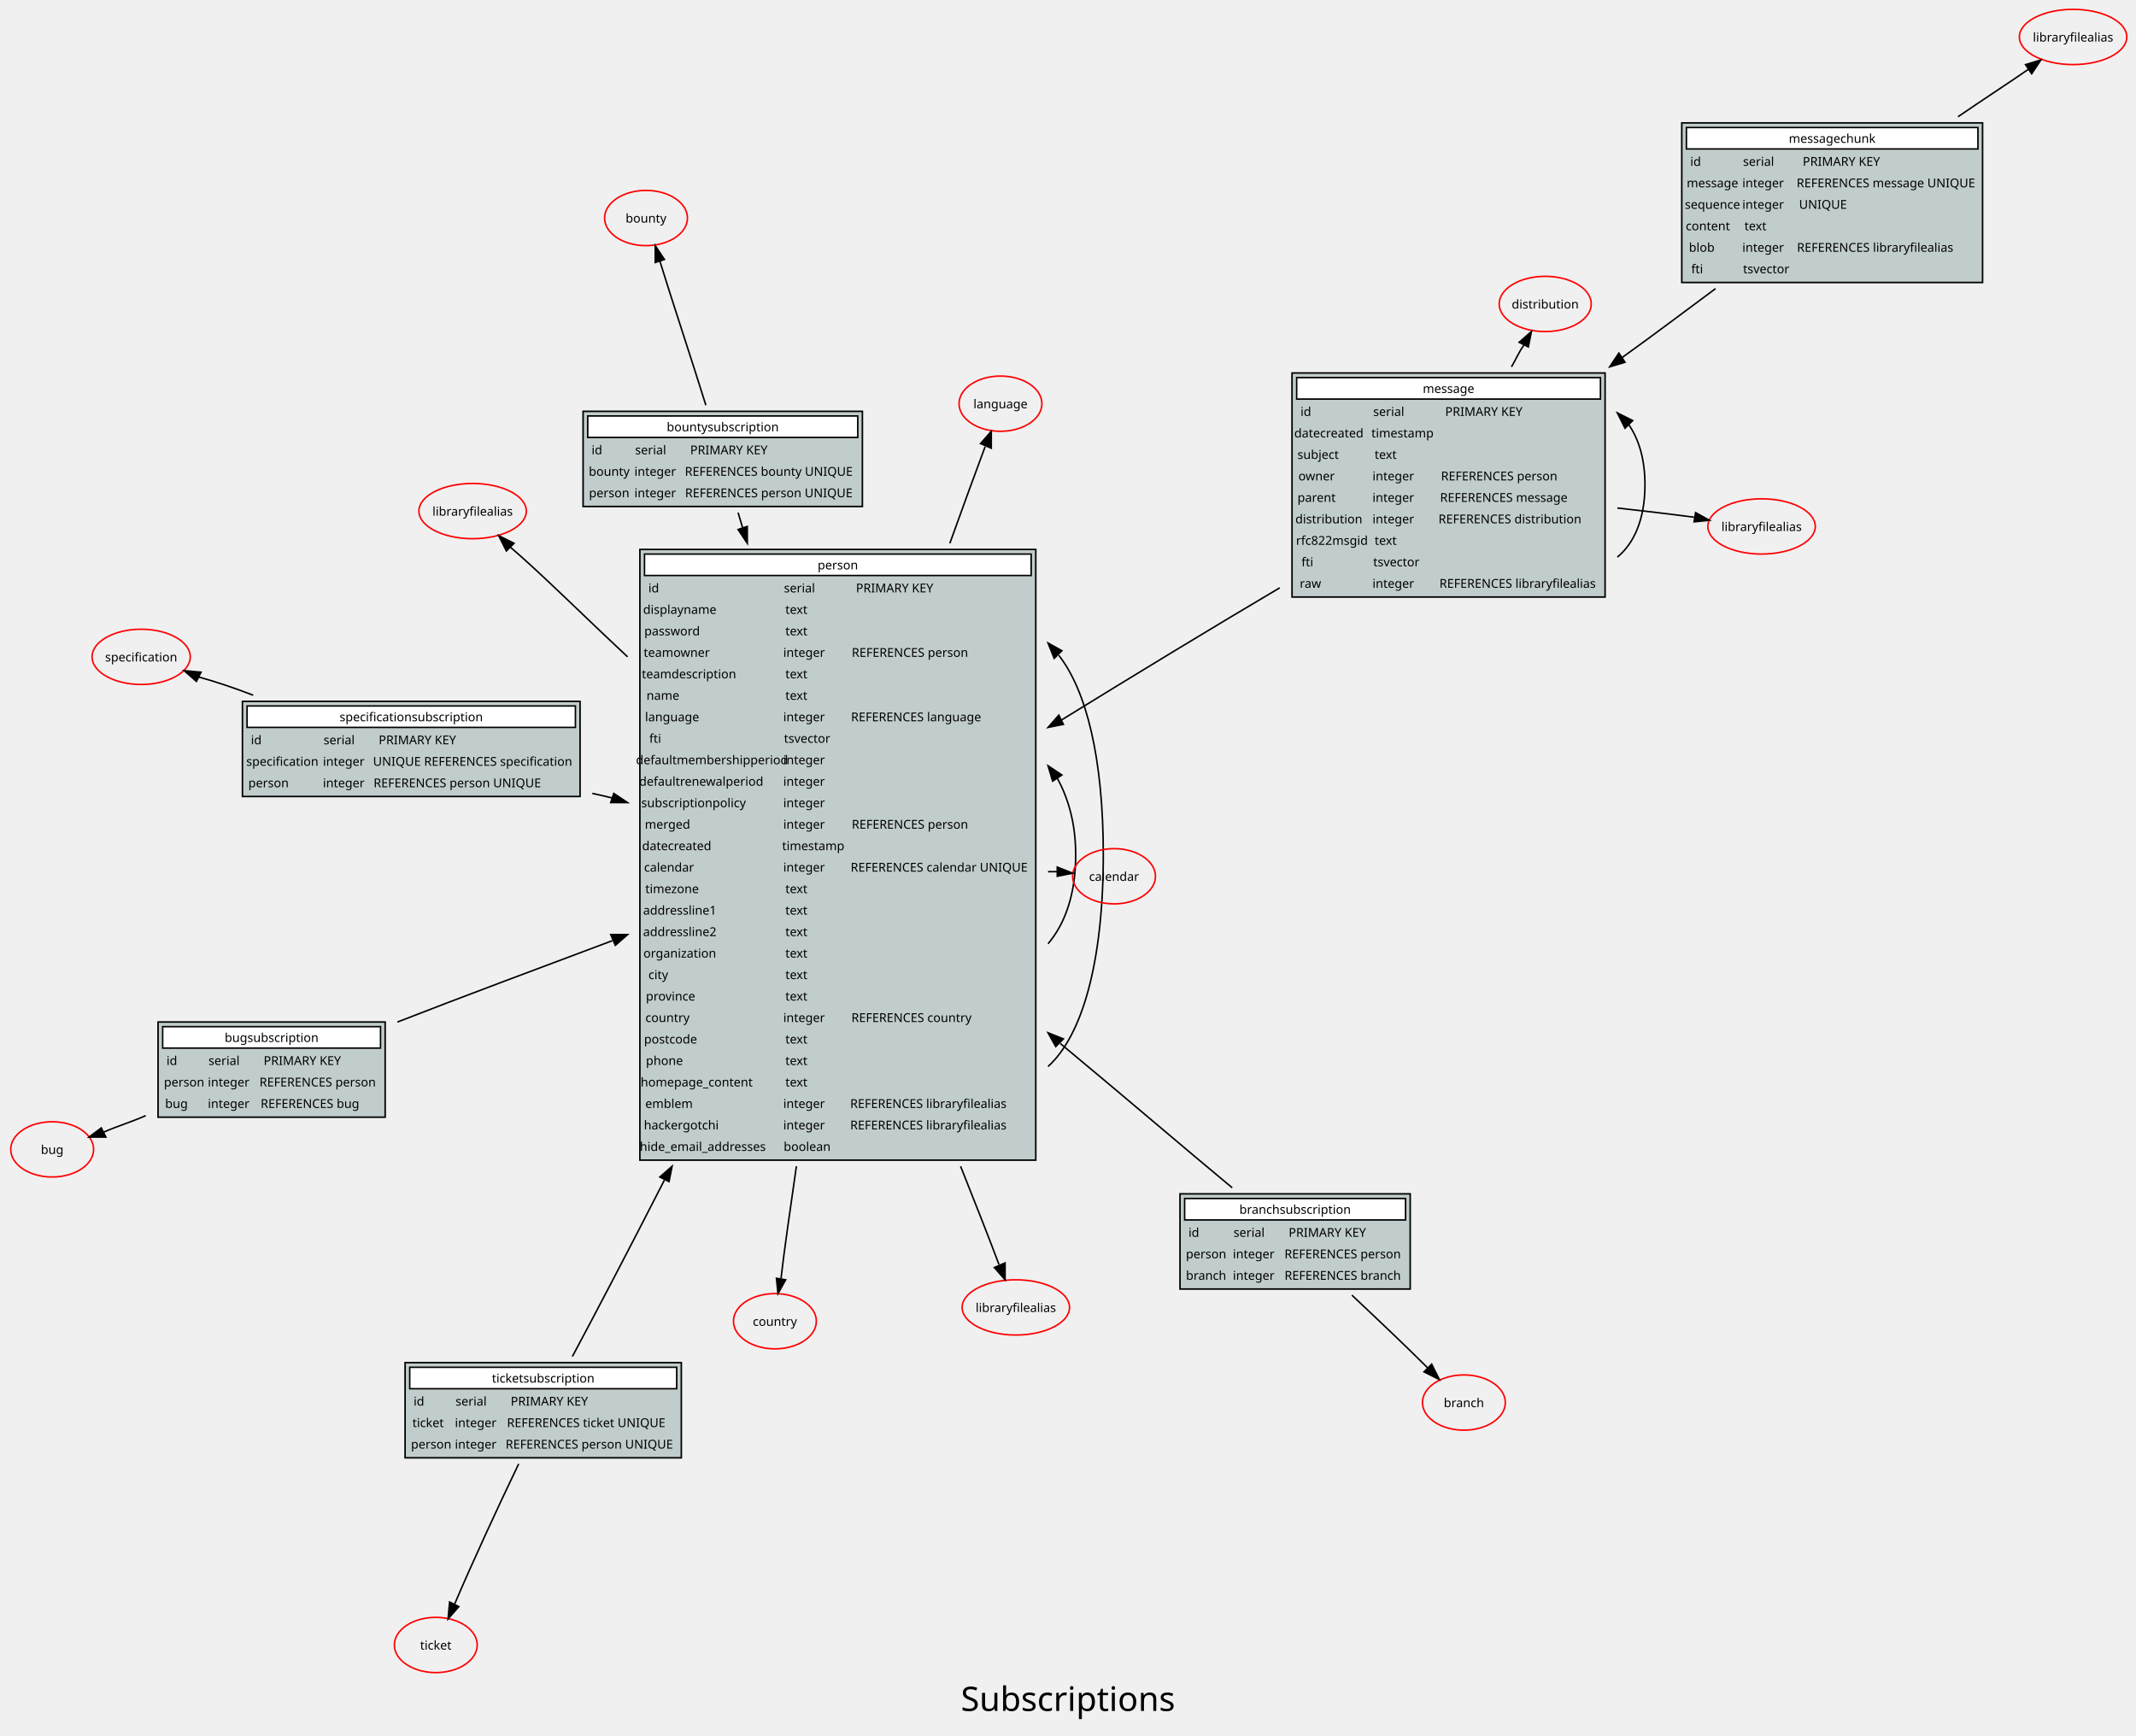
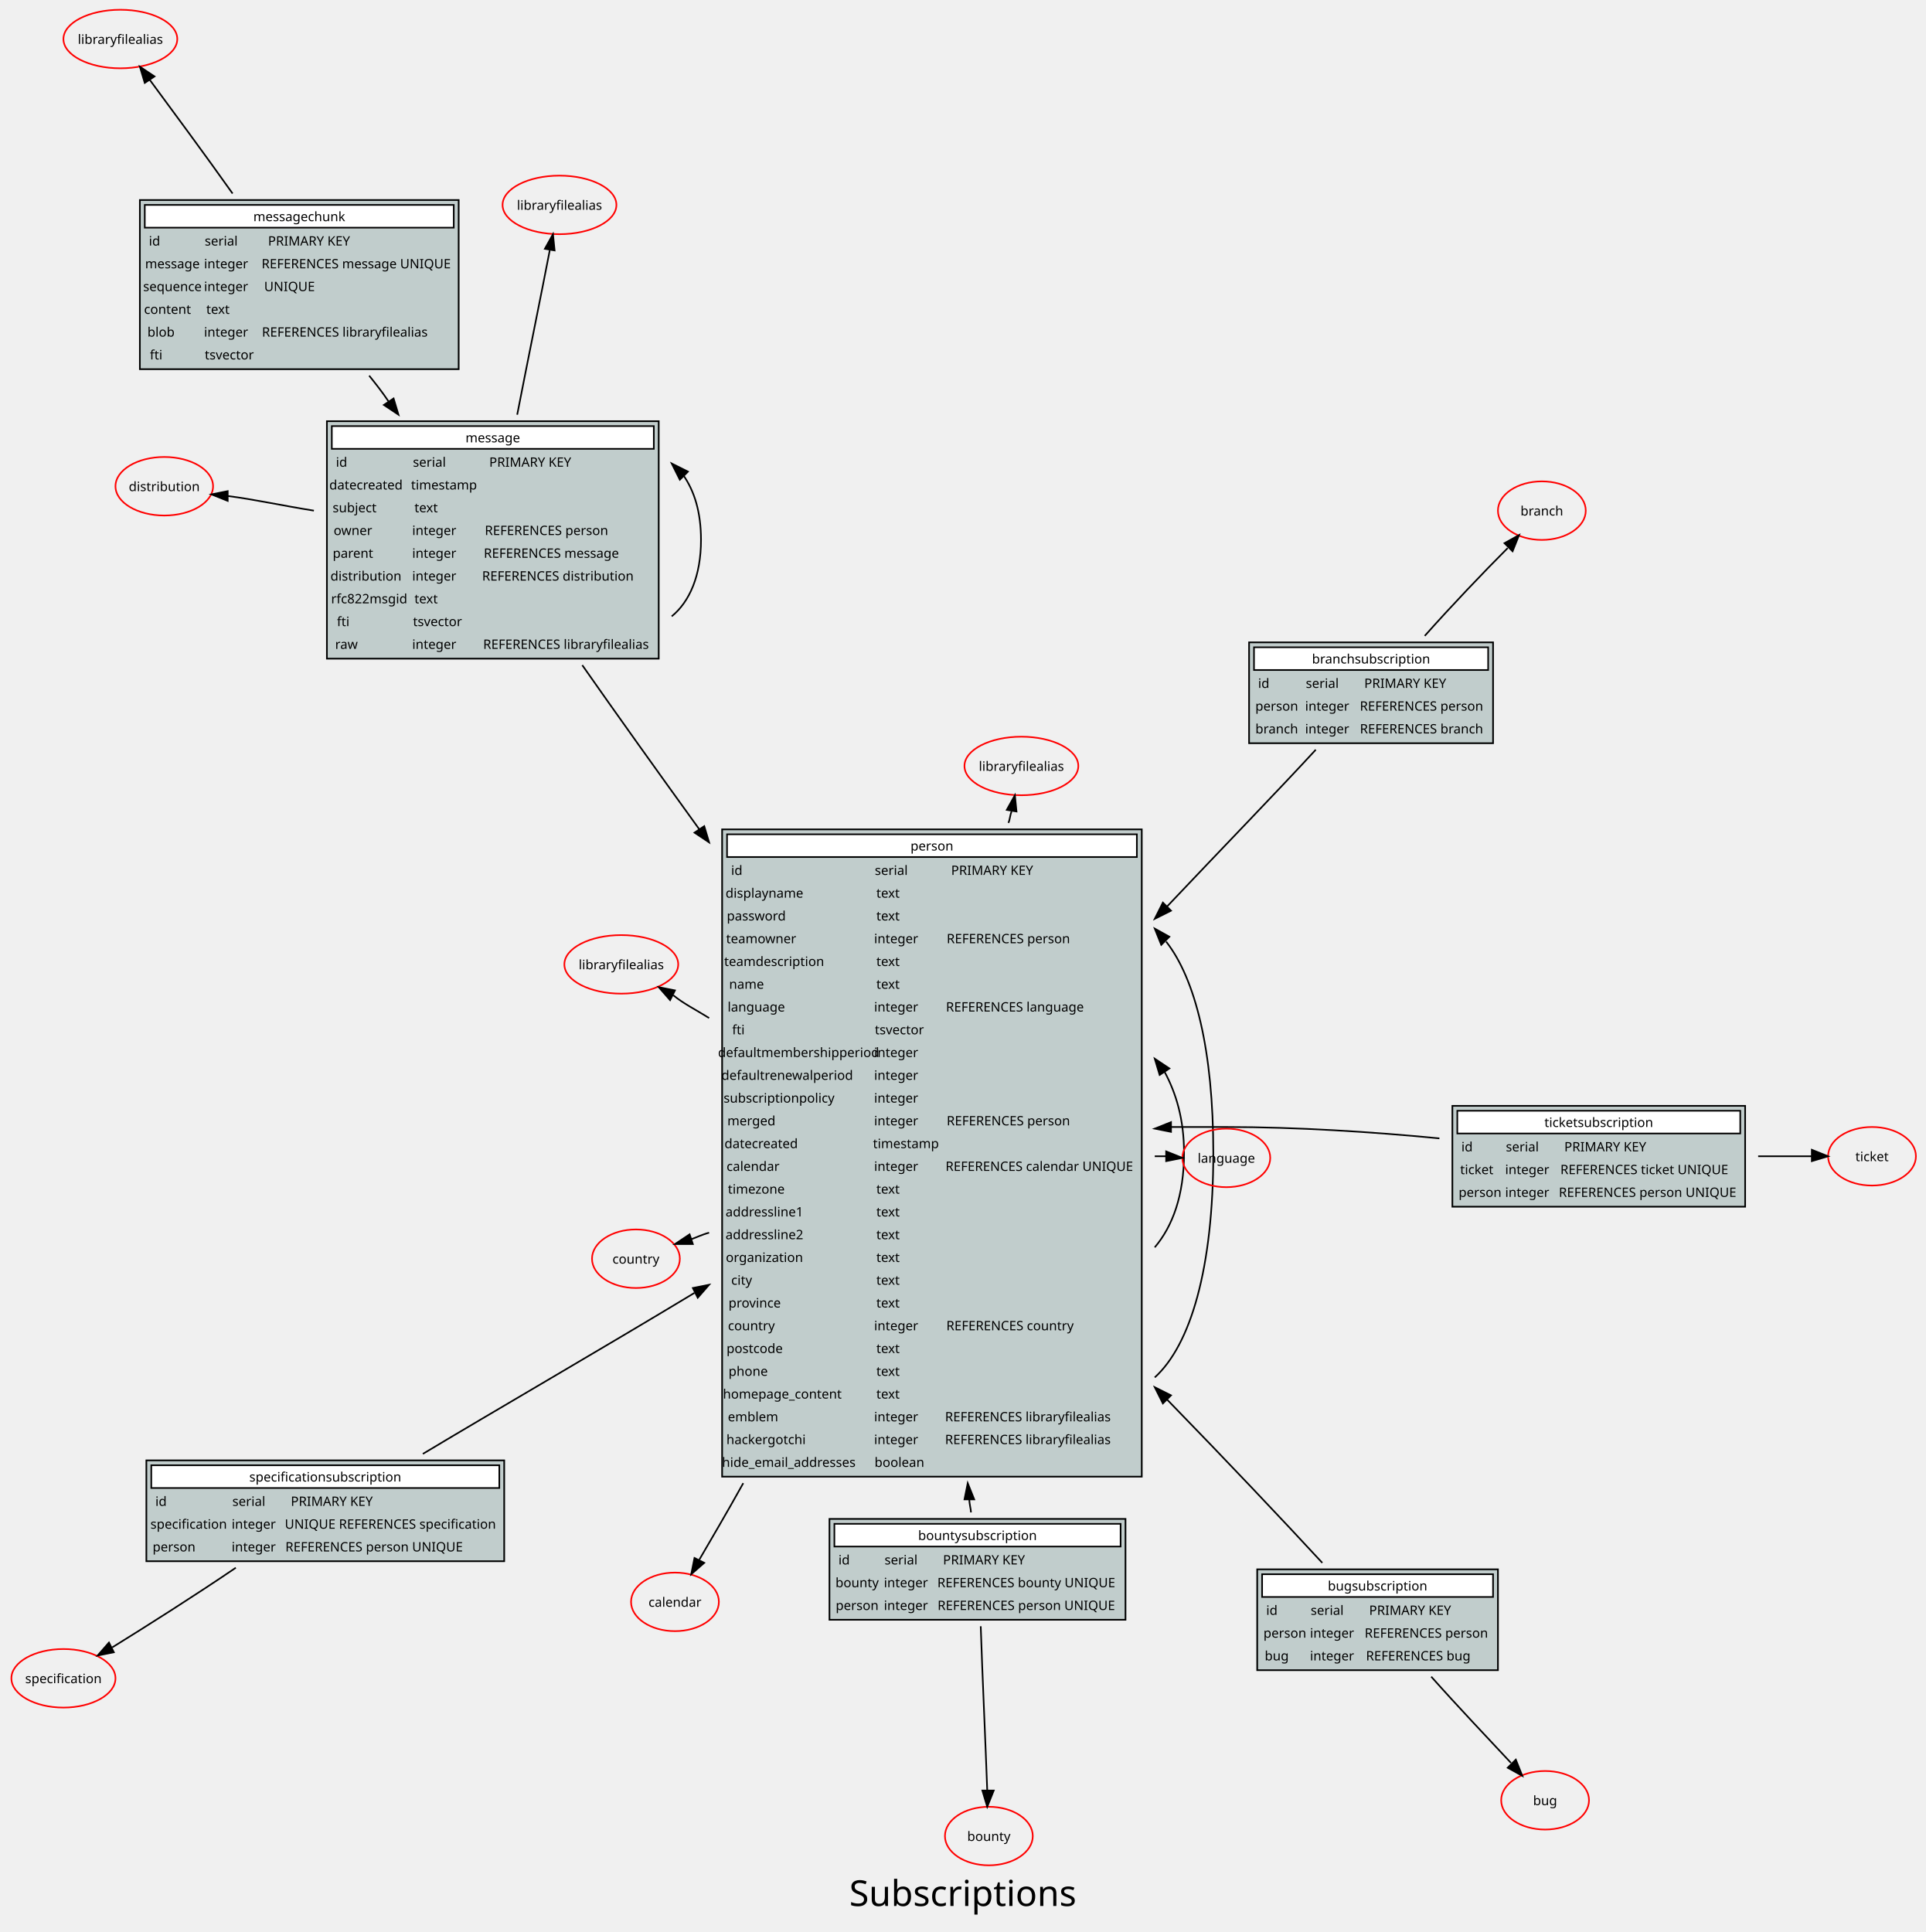
- <svg xmlns="http://www.w3.org/2000/svg" width="1393px" height="1132px" viewBox="-1 -1 1392 1131">
+ <svg xmlns="http://www.w3.org/2000/svg" width="1185px" height="1189px" viewBox="-1 -1 1184 1188">
  <g id="graph0" class="graph" style="font-family:Times-Roman;font-size:14.00;">
-     <text text-anchor="middle" style="font-size:22.00;" x="695" y="1114">Subscriptions</text>
+     <text text-anchor="middle" style="font-size:22.00;" x="591" y="1171">Subscriptions</text>
    <g id="node1" class="node">
-       <polygon style="fill:#c1cdcc;stroke:#c1cdcc;" points="379,329 379,267 561,267 561,329 379,329" />
-       <polygon style="fill:white;stroke:white;" points="382,284 382,270 558,270 558,284 382,284" />
-       <text text-anchor="middle" style="font-size:8.00;" x="470" y="280">bountysubscription</text>
-       <polygon style="fill:none;stroke:black;" points="382,284 382,270 558,270 558,284 382,284" />
-       <text text-anchor="middle" style="font-size:8.00;" x="388" y="295">id</text>
-       <text text-anchor="middle" style="font-size:8.00;" x="423" y="295">serial</text>
-       <text text-anchor="middle" style="font-size:8.00;" x="474" y="295"> PRIMARY KEY </text>
-       <text text-anchor="middle" style="font-size:8.00;" x="396" y="309">bounty</text>
-       <text text-anchor="middle" style="font-size:8.00;" x="426" y="309">integer</text>
-       <text text-anchor="middle" style="font-size:8.00;" x="500" y="309"> REFERENCES bounty UNIQUE </text>
-       <text text-anchor="middle" style="font-size:8.00;" x="396" y="323">person</text>
-       <text text-anchor="middle" style="font-size:8.00;" x="426" y="323">integer</text>
-       <text text-anchor="middle" style="font-size:8.00;" x="500" y="323"> REFERENCES person UNIQUE </text>
-       <polygon style="fill:none;stroke:black;" points="379,329 379,267 561,267 561,329 379,329" />
+       <polygon style="fill:#c1cdcc;stroke:#c1cdcc;" points="509,995 509,933 691,933 691,995 509,995" />
+       <polygon style="fill:white;stroke:white;" points="512,950 512,936 688,936 688,950 512,950" />
+       <text text-anchor="middle" style="font-size:8.00;" x="600" y="946">bountysubscription</text>
+       <polygon style="fill:none;stroke:black;" points="512,950 512,936 688,936 688,950 512,950" />
+       <text text-anchor="middle" style="font-size:8.00;" x="518" y="961">id</text>
+       <text text-anchor="middle" style="font-size:8.00;" x="553" y="961">serial</text>
+       <text text-anchor="middle" style="font-size:8.00;" x="604" y="961"> PRIMARY KEY </text>
+       <text text-anchor="middle" style="font-size:8.00;" x="526" y="975">bounty</text>
+       <text text-anchor="middle" style="font-size:8.00;" x="556" y="975">integer</text>
+       <text text-anchor="middle" style="font-size:8.00;" x="630" y="975"> REFERENCES bounty UNIQUE </text>
+       <text text-anchor="middle" style="font-size:8.00;" x="526" y="989">person</text>
+       <text text-anchor="middle" style="font-size:8.00;" x="556" y="989">integer</text>
+       <text text-anchor="middle" style="font-size:8.00;" x="630" y="989"> REFERENCES person UNIQUE </text>
+       <polygon style="fill:none;stroke:black;" points="509,995 509,933 691,933 691,995 509,995" />
    </g>
    <g id="node6" class="node">
-       <polygon style="fill:#c1cdcc;stroke:#c1cdcc;" points="416,755 416,357 674,357 674,755 416,755" />
-       <polygon style="fill:white;stroke:white;" points="419,374 419,360 671,360 671,374 419,374" />
-       <text text-anchor="middle" style="font-size:8.00;" x="545" y="370">person</text>
-       <polygon style="fill:none;stroke:black;" points="419,374 419,360 671,360 671,374 419,374" />
-       <text text-anchor="middle" style="font-size:8.00;" x="425" y="385">id</text>
-       <text text-anchor="middle" style="font-size:8.00;" x="520" y="385">serial</text>
-       <text text-anchor="middle" style="font-size:8.00;" x="582" y="385"> PRIMARY KEY </text>
-       <text text-anchor="middle" style="font-size:8.00;" x="442" y="399">displayname</text>
-       <text text-anchor="middle" style="font-size:8.00;" x="518" y="399">text</text>
-       <text text-anchor="middle" style="font-size:8.00;" x="437" y="413">password</text>
-       <text text-anchor="middle" style="font-size:8.00;" x="518" y="413">text</text>
-       <text text-anchor="middle" style="font-size:8.00;" x="440" y="427">teamowner</text>
-       <text text-anchor="middle" style="font-size:8.00;" x="523" y="427">integer</text>
-       <text text-anchor="middle" style="font-size:8.00;" x="592" y="427"> REFERENCES person </text>
-       <text text-anchor="middle" style="font-size:8.00;" x="448" y="441">teamdescription</text>
-       <text text-anchor="middle" style="font-size:8.00;" x="518" y="441">text</text>
-       <text text-anchor="middle" style="font-size:8.00;" x="431" y="455">name</text>
-       <text text-anchor="middle" style="font-size:8.00;" x="518" y="455">text</text>
-       <text text-anchor="middle" style="font-size:8.00;" x="437" y="469">language</text>
-       <text text-anchor="middle" style="font-size:8.00;" x="523" y="469">integer</text>
-       <text text-anchor="middle" style="font-size:8.00;" x="596" y="469"> REFERENCES language </text>
-       <text text-anchor="middle" style="font-size:8.00;" x="426" y="483">fti</text>
-       <text text-anchor="middle" style="font-size:8.00;" x="525" y="483">tsvector</text>
-       <text text-anchor="middle" style="font-size:8.00;" x="463" y="497">defaultmembershipperiod</text>
-       <text text-anchor="middle" style="font-size:8.00;" x="523" y="497">integer</text>
-       <text text-anchor="middle" style="font-size:8.00;" x="456" y="511">defaultrenewalperiod</text>
-       <text text-anchor="middle" style="font-size:8.00;" x="523" y="511">integer</text>
-       <text text-anchor="middle" style="font-size:8.00;" x="451" y="525">subscriptionpolicy</text>
-       <text text-anchor="middle" style="font-size:8.00;" x="523" y="525">integer</text>
-       <text text-anchor="middle" style="font-size:8.00;" x="434" y="539">merged</text>
-       <text text-anchor="middle" style="font-size:8.00;" x="523" y="539">integer</text>
-       <text text-anchor="middle" style="font-size:8.00;" x="592" y="539"> REFERENCES person </text>
-       <text text-anchor="middle" style="font-size:8.00;" x="440" y="553">datecreated</text>
-       <text text-anchor="middle" style="font-size:8.00;" x="529" y="553">timestamp</text>
-       <text text-anchor="middle" style="font-size:8.00;" x="435" y="567">calendar</text>
-       <text text-anchor="middle" style="font-size:8.00;" x="523" y="567">integer</text>
-       <text text-anchor="middle" style="font-size:8.00;" x="611" y="567"> REFERENCES calendar UNIQUE </text>
-       <text text-anchor="middle" style="font-size:8.00;" x="437" y="581">timezone</text>
-       <text text-anchor="middle" style="font-size:8.00;" x="518" y="581">text</text>
-       <text text-anchor="middle" style="font-size:8.00;" x="442" y="595">addressline1</text>
-       <text text-anchor="middle" style="font-size:8.00;" x="518" y="595">text</text>
-       <text text-anchor="middle" style="font-size:8.00;" x="442" y="609">addressline2</text>
-       <text text-anchor="middle" style="font-size:8.00;" x="518" y="609">text</text>
-       <text text-anchor="middle" style="font-size:8.00;" x="442" y="623">organization</text>
-       <text text-anchor="middle" style="font-size:8.00;" x="518" y="623">text</text>
-       <text text-anchor="middle" style="font-size:8.00;" x="428" y="637">city</text>
-       <text text-anchor="middle" style="font-size:8.00;" x="518" y="637">text</text>
-       <text text-anchor="middle" style="font-size:8.00;" x="436" y="651">province</text>
-       <text text-anchor="middle" style="font-size:8.00;" x="518" y="651">text</text>
-       <text text-anchor="middle" style="font-size:8.00;" x="434" y="665">country</text>
-       <text text-anchor="middle" style="font-size:8.00;" x="523" y="665">integer</text>
-       <text text-anchor="middle" style="font-size:8.00;" x="593" y="665"> REFERENCES country </text>
-       <text text-anchor="middle" style="font-size:8.00;" x="436" y="679">postcode</text>
-       <text text-anchor="middle" style="font-size:8.00;" x="518" y="679">text</text>
-       <text text-anchor="middle" style="font-size:8.00;" x="432" y="693">phone</text>
-       <text text-anchor="middle" style="font-size:8.00;" x="518" y="693">text</text>
-       <text text-anchor="middle" style="font-size:8.00;" x="453" y="707">homepage_content</text>
-       <text text-anchor="middle" style="font-size:8.00;" x="518" y="707">text</text>
-       <text text-anchor="middle" style="font-size:8.00;" x="435" y="721">emblem</text>
-       <text text-anchor="middle" style="font-size:8.00;" x="523" y="721">integer</text>
-       <text text-anchor="middle" style="font-size:8.00;" x="604" y="721"> REFERENCES libraryfilealias </text>
-       <text text-anchor="middle" style="font-size:8.00;" x="443" y="735">hackergotchi</text>
-       <text text-anchor="middle" style="font-size:8.00;" x="523" y="735">integer</text>
-       <text text-anchor="middle" style="font-size:8.00;" x="604" y="735"> REFERENCES libraryfilealias </text>
-       <text text-anchor="middle" style="font-size:8.00;" x="457" y="749">hide_email_addresses</text>
-       <text text-anchor="middle" style="font-size:8.00;" x="525" y="749">boolean</text>
-       <polygon style="fill:none;stroke:black;" points="416,755 416,357 674,357 674,755 416,755" />
+       <polygon style="fill:#c1cdcc;stroke:#c1cdcc;" points="443,907 443,509 701,509 701,907 443,907" />
+       <polygon style="fill:white;stroke:white;" points="446,526 446,512 698,512 698,526 446,526" />
+       <text text-anchor="middle" style="font-size:8.00;" x="572" y="522">person</text>
+       <polygon style="fill:none;stroke:black;" points="446,526 446,512 698,512 698,526 446,526" />
+       <text text-anchor="middle" style="font-size:8.00;" x="452" y="537">id</text>
+       <text text-anchor="middle" style="font-size:8.00;" x="547" y="537">serial</text>
+       <text text-anchor="middle" style="font-size:8.00;" x="609" y="537"> PRIMARY KEY </text>
+       <text text-anchor="middle" style="font-size:8.00;" x="469" y="551">displayname</text>
+       <text text-anchor="middle" style="font-size:8.00;" x="545" y="551">text</text>
+       <text text-anchor="middle" style="font-size:8.00;" x="464" y="565">password</text>
+       <text text-anchor="middle" style="font-size:8.00;" x="545" y="565">text</text>
+       <text text-anchor="middle" style="font-size:8.00;" x="467" y="579">teamowner</text>
+       <text text-anchor="middle" style="font-size:8.00;" x="550" y="579">integer</text>
+       <text text-anchor="middle" style="font-size:8.00;" x="619" y="579"> REFERENCES person </text>
+       <text text-anchor="middle" style="font-size:8.00;" x="475" y="593">teamdescription</text>
+       <text text-anchor="middle" style="font-size:8.00;" x="545" y="593">text</text>
+       <text text-anchor="middle" style="font-size:8.00;" x="458" y="607">name</text>
+       <text text-anchor="middle" style="font-size:8.00;" x="545" y="607">text</text>
+       <text text-anchor="middle" style="font-size:8.00;" x="464" y="621">language</text>
+       <text text-anchor="middle" style="font-size:8.00;" x="550" y="621">integer</text>
+       <text text-anchor="middle" style="font-size:8.00;" x="623" y="621"> REFERENCES language </text>
+       <text text-anchor="middle" style="font-size:8.00;" x="453" y="635">fti</text>
+       <text text-anchor="middle" style="font-size:8.00;" x="552" y="635">tsvector</text>
+       <text text-anchor="middle" style="font-size:8.00;" x="490" y="649">defaultmembershipperiod</text>
+       <text text-anchor="middle" style="font-size:8.00;" x="550" y="649">integer</text>
+       <text text-anchor="middle" style="font-size:8.00;" x="483" y="663">defaultrenewalperiod</text>
+       <text text-anchor="middle" style="font-size:8.00;" x="550" y="663">integer</text>
+       <text text-anchor="middle" style="font-size:8.00;" x="478" y="677">subscriptionpolicy</text>
+       <text text-anchor="middle" style="font-size:8.00;" x="550" y="677">integer</text>
+       <text text-anchor="middle" style="font-size:8.00;" x="461" y="691">merged</text>
+       <text text-anchor="middle" style="font-size:8.00;" x="550" y="691">integer</text>
+       <text text-anchor="middle" style="font-size:8.00;" x="619" y="691"> REFERENCES person </text>
+       <text text-anchor="middle" style="font-size:8.00;" x="467" y="705">datecreated</text>
+       <text text-anchor="middle" style="font-size:8.00;" x="556" y="705">timestamp</text>
+       <text text-anchor="middle" style="font-size:8.00;" x="462" y="719">calendar</text>
+       <text text-anchor="middle" style="font-size:8.00;" x="550" y="719">integer</text>
+       <text text-anchor="middle" style="font-size:8.00;" x="638" y="719"> REFERENCES calendar UNIQUE </text>
+       <text text-anchor="middle" style="font-size:8.00;" x="464" y="733">timezone</text>
+       <text text-anchor="middle" style="font-size:8.00;" x="545" y="733">text</text>
+       <text text-anchor="middle" style="font-size:8.00;" x="469" y="747">addressline1</text>
+       <text text-anchor="middle" style="font-size:8.00;" x="545" y="747">text</text>
+       <text text-anchor="middle" style="font-size:8.00;" x="469" y="761">addressline2</text>
+       <text text-anchor="middle" style="font-size:8.00;" x="545" y="761">text</text>
+       <text text-anchor="middle" style="font-size:8.00;" x="469" y="775">organization</text>
+       <text text-anchor="middle" style="font-size:8.00;" x="545" y="775">text</text>
+       <text text-anchor="middle" style="font-size:8.00;" x="455" y="789">city</text>
+       <text text-anchor="middle" style="font-size:8.00;" x="545" y="789">text</text>
+       <text text-anchor="middle" style="font-size:8.00;" x="463" y="803">province</text>
+       <text text-anchor="middle" style="font-size:8.00;" x="545" y="803">text</text>
+       <text text-anchor="middle" style="font-size:8.00;" x="461" y="817">country</text>
+       <text text-anchor="middle" style="font-size:8.00;" x="550" y="817">integer</text>
+       <text text-anchor="middle" style="font-size:8.00;" x="620" y="817"> REFERENCES country </text>
+       <text text-anchor="middle" style="font-size:8.00;" x="463" y="831">postcode</text>
+       <text text-anchor="middle" style="font-size:8.00;" x="545" y="831">text</text>
+       <text text-anchor="middle" style="font-size:8.00;" x="459" y="845">phone</text>
+       <text text-anchor="middle" style="font-size:8.00;" x="545" y="845">text</text>
+       <text text-anchor="middle" style="font-size:8.00;" x="480" y="859">homepage_content</text>
+       <text text-anchor="middle" style="font-size:8.00;" x="545" y="859">text</text>
+       <text text-anchor="middle" style="font-size:8.00;" x="462" y="873">emblem</text>
+       <text text-anchor="middle" style="font-size:8.00;" x="550" y="873">integer</text>
+       <text text-anchor="middle" style="font-size:8.00;" x="631" y="873"> REFERENCES libraryfilealias </text>
+       <text text-anchor="middle" style="font-size:8.00;" x="470" y="887">hackergotchi</text>
+       <text text-anchor="middle" style="font-size:8.00;" x="550" y="887">integer</text>
+       <text text-anchor="middle" style="font-size:8.00;" x="631" y="887"> REFERENCES libraryfilealias </text>
+       <text text-anchor="middle" style="font-size:8.00;" x="484" y="901">hide_email_addresses</text>
+       <text text-anchor="middle" style="font-size:8.00;" x="552" y="901">boolean</text>
+       <polygon style="fill:none;stroke:black;" points="443,907 443,509 701,509 701,907 443,907" />
    </g>
    <g id="edge4" class="edge">
-       <path style="fill:none;stroke:black;" d="M480,333C481,336 482,340 483,343" />
-       <polygon style="fill:black;stroke:black;" points="486,342 486,353 480,344 486,342" />
+       <path style="fill:none;stroke:black;" d="M596,929C596,927 595,924 595,921" />
+       <polygon style="fill:black;stroke:black;" points="592,921 594,911 598,921 592,921" />
    </g>
    <g id="node9" class="node">
-       <ellipse cx="420" cy="141" rx="27" ry="18" style="fill:none;stroke:red;" />
-       <text text-anchor="middle" style="font-size:8.00;" x="420" y="144">bounty</text>
+       <ellipse cx="607" cy="1128" rx="27" ry="18" style="fill:none;stroke:red;" />
+       <text text-anchor="middle" style="font-size:8.00;" x="607" y="1131">bounty</text>
    </g>
    <g id="edge2" class="edge">
-       <path style="fill:none;stroke:black;" d="M459,263C450,234 437,195 429,169" />
-       <polygon style="fill:black;stroke:black;" points="426,170 426,159 432,168 426,170" />
+       <path style="fill:none;stroke:black;" d="M602,999C603,1029 605,1072 606,1100" />
+       <polygon style="fill:black;stroke:black;" points="610,1100 606,1110 603,1100 610,1100" />
    </g>
    <g id="node2" class="node">
-       <polygon style="fill:#c1cdcc;stroke:#c1cdcc;" points="768,839 768,777 918,777 918,839 768,839" />
-       <polygon style="fill:white;stroke:white;" points="771,794 771,780 915,780 915,794 771,794" />
-       <text text-anchor="middle" style="font-size:8.00;" x="843" y="790">branchsubscription</text>
-       <polygon style="fill:none;stroke:black;" points="771,794 771,780 915,780 915,794 771,794" />
-       <text text-anchor="middle" style="font-size:8.00;" x="777" y="805">id</text>
-       <text text-anchor="middle" style="font-size:8.00;" x="813" y="805">serial</text>
-       <text text-anchor="middle" style="font-size:8.00;" x="864" y="805"> PRIMARY KEY </text>
-       <text text-anchor="middle" style="font-size:8.00;" x="785" y="819">person</text>
-       <text text-anchor="middle" style="font-size:8.00;" x="816" y="819">integer</text>
-       <text text-anchor="middle" style="font-size:8.00;" x="874" y="819"> REFERENCES person </text>
-       <text text-anchor="middle" style="font-size:8.00;" x="785" y="833">branch</text>
-       <text text-anchor="middle" style="font-size:8.00;" x="816" y="833">integer</text>
-       <text text-anchor="middle" style="font-size:8.00;" x="874" y="833"> REFERENCES branch </text>
-       <polygon style="fill:none;stroke:black;" points="768,839 768,777 918,777 918,839 768,839" />
+       <polygon style="fill:#c1cdcc;stroke:#c1cdcc;" points="767,456 767,394 917,394 917,456 767,456" />
+       <polygon style="fill:white;stroke:white;" points="770,411 770,397 914,397 914,411 770,411" />
+       <text text-anchor="middle" style="font-size:8.00;" x="842" y="407">branchsubscription</text>
+       <polygon style="fill:none;stroke:black;" points="770,411 770,397 914,397 914,411 770,411" />
+       <text text-anchor="middle" style="font-size:8.00;" x="776" y="422">id</text>
+       <text text-anchor="middle" style="font-size:8.00;" x="812" y="422">serial</text>
+       <text text-anchor="middle" style="font-size:8.00;" x="863" y="422"> PRIMARY KEY </text>
+       <text text-anchor="middle" style="font-size:8.00;" x="784" y="436">person</text>
+       <text text-anchor="middle" style="font-size:8.00;" x="815" y="436">integer</text>
+       <text text-anchor="middle" style="font-size:8.00;" x="873" y="436"> REFERENCES person </text>
+       <text text-anchor="middle" style="font-size:8.00;" x="784" y="450">branch</text>
+       <text text-anchor="middle" style="font-size:8.00;" x="815" y="450">integer</text>
+       <text text-anchor="middle" style="font-size:8.00;" x="873" y="450"> REFERENCES branch </text>
+       <polygon style="fill:none;stroke:black;" points="767,456 767,394 917,394 917,456 767,456" />
    </g>
    <g id="edge6" class="edge">
-       <path style="fill:none;stroke:black;" d="M802,773C773,749 731,713 690,679" />
-       <polygon style="fill:black;stroke:black;" points="687,681 682,672 692,676 687,681" />
+       <path style="fill:none;stroke:black;" d="M808,460C785,485 751,520 716,557" />
+       <polygon style="fill:black;stroke:black;" points="719,559 709,564 714,554 719,559" />
    </g>
    <g id="node13" class="node">
-       <ellipse cx="953" cy="913" rx="27" ry="18" style="fill:none;stroke:red;" />
-       <text text-anchor="middle" style="font-size:8.00;" x="953" y="916">branch</text>
+       <ellipse cx="947" cy="313" rx="27" ry="18" style="fill:none;stroke:red;" />
+       <text text-anchor="middle" style="font-size:8.00;" x="947" y="316">branch</text>
    </g>
    <g id="edge8" class="edge">
-       <path style="fill:none;stroke:black;" d="M880,843C897,859 916,877 930,891" />
-       <polygon style="fill:black;stroke:black;" points="932,888 937,898 927,893 932,888" />
+       <path style="fill:none;stroke:black;" d="M875,390C891,372 911,351 926,336" />
+       <polygon style="fill:black;stroke:black;" points="924,333 933,328 929,338 924,333" />
    </g>
    <g id="node3" class="node">
-       <polygon style="fill:#c1cdcc;stroke:#c1cdcc;" points="102,727 102,665 250,665 250,727 102,727" />
-       <polygon style="fill:white;stroke:white;" points="105,682 105,668 247,668 247,682 105,682" />
-       <text text-anchor="middle" style="font-size:8.00;" x="176" y="678">bugsubscription</text>
-       <polygon style="fill:none;stroke:black;" points="105,682 105,668 247,668 247,682 105,682" />
-       <text text-anchor="middle" style="font-size:8.00;" x="111" y="693">id</text>
-       <text text-anchor="middle" style="font-size:8.00;" x="145" y="693">serial</text>
-       <text text-anchor="middle" style="font-size:8.00;" x="196" y="693"> PRIMARY KEY </text>
-       <text text-anchor="middle" style="font-size:8.00;" x="119" y="707">person</text>
-       <text text-anchor="middle" style="font-size:8.00;" x="148" y="707">integer</text>
-       <text text-anchor="middle" style="font-size:8.00;" x="206" y="707"> REFERENCES person </text>
-       <text text-anchor="middle" style="font-size:8.00;" x="114" y="721">bug</text>
-       <text text-anchor="middle" style="font-size:8.00;" x="148" y="721">integer</text>
-       <text text-anchor="middle" style="font-size:8.00;" x="201" y="721"> REFERENCES bug </text>
-       <polygon style="fill:none;stroke:black;" points="102,727 102,665 250,665 250,727 102,727" />
+       <polygon style="fill:#c1cdcc;stroke:#c1cdcc;" points="772,1026 772,964 920,964 920,1026 772,1026" />
+       <polygon style="fill:white;stroke:white;" points="775,981 775,967 917,967 917,981 775,981" />
+       <text text-anchor="middle" style="font-size:8.00;" x="846" y="977">bugsubscription</text>
+       <polygon style="fill:none;stroke:black;" points="775,981 775,967 917,967 917,981 775,981" />
+       <text text-anchor="middle" style="font-size:8.00;" x="781" y="992">id</text>
+       <text text-anchor="middle" style="font-size:8.00;" x="815" y="992">serial</text>
+       <text text-anchor="middle" style="font-size:8.00;" x="866" y="992"> PRIMARY KEY </text>
+       <text text-anchor="middle" style="font-size:8.00;" x="789" y="1006">person</text>
+       <text text-anchor="middle" style="font-size:8.00;" x="818" y="1006">integer</text>
+       <text text-anchor="middle" style="font-size:8.00;" x="876" y="1006"> REFERENCES person </text>
+       <text text-anchor="middle" style="font-size:8.00;" x="784" y="1020">bug</text>
+       <text text-anchor="middle" style="font-size:8.00;" x="818" y="1020">integer</text>
+       <text text-anchor="middle" style="font-size:8.00;" x="871" y="1020"> REFERENCES bug </text>
+       <polygon style="fill:none;stroke:black;" points="772,1026 772,964 920,964 920,1026 772,1026" />
    </g>
    <g id="edge10" class="edge">
-       <path style="fill:none;stroke:black;" d="M258,665C299,649 350,630 398,612" />
-       <polygon style="fill:black;stroke:black;" points="397,608 408,608 400,615 397,608" />
+       <path style="fill:none;stroke:black;" d="M812,960C788,934 753,897 716,859" />
+       <polygon style="fill:black;stroke:black;" points="714,862 709,852 719,857 714,862" />
    </g>
    <g id="node16" class="node">
-       <ellipse cx="33" cy="748" rx="27" ry="18" style="fill:none;stroke:red;" />
-       <text text-anchor="middle" style="font-size:8.00;" x="33" y="751">bug</text>
+       <ellipse cx="949" cy="1106" rx="27" ry="18" style="fill:none;stroke:red;" />
+       <text text-anchor="middle" style="font-size:8.00;" x="949" y="1109">bug</text>
    </g>
    <g id="edge12" class="edge">
-       <path style="fill:none;stroke:black;" d="M94,726C85,730 75,733 66,737" />
-       <polygon style="fill:black;stroke:black;" points="68,740 57,740 65,734 68,740" />
+       <path style="fill:none;stroke:black;" d="M879,1030C895,1048 914,1068 928,1083" />
+       <polygon style="fill:black;stroke:black;" points="931,1081 935,1091 926,1086 931,1081" />
    </g>
    <g id="node4" class="node">
-       <polygon style="fill:#c1cdcc;stroke:#c1cdcc;" points="841,388 841,242 1045,242 1045,388 841,388" />
-       <polygon style="fill:white;stroke:white;" points="844,259 844,245 1042,245 1042,259 844,259" />
-       <text text-anchor="middle" style="font-size:8.00;" x="943" y="255">message</text>
-       <polygon style="fill:none;stroke:black;" points="844,259 844,245 1042,245 1042,259 844,259" />
-       <text text-anchor="middle" style="font-size:8.00;" x="850" y="270">id</text>
-       <text text-anchor="middle" style="font-size:8.00;" x="904" y="270">serial</text>
-       <text text-anchor="middle" style="font-size:8.00;" x="966" y="270"> PRIMARY KEY </text>
-       <text text-anchor="middle" style="font-size:8.00;" x="865" y="284">datecreated</text>
-       <text text-anchor="middle" style="font-size:8.00;" x="913" y="284">timestamp</text>
-       <text text-anchor="middle" style="font-size:8.00;" x="858" y="298">subject</text>
-       <text text-anchor="middle" style="font-size:8.00;" x="902" y="298">text</text>
-       <text text-anchor="middle" style="font-size:8.00;" x="857" y="312">owner</text>
-       <text text-anchor="middle" style="font-size:8.00;" x="907" y="312">integer</text>
-       <text text-anchor="middle" style="font-size:8.00;" x="976" y="312"> REFERENCES person </text>
-       <text text-anchor="middle" style="font-size:8.00;" x="857" y="326">parent</text>
-       <text text-anchor="middle" style="font-size:8.00;" x="907" y="326">integer</text>
-       <text text-anchor="middle" style="font-size:8.00;" x="979" y="326"> REFERENCES message </text>
-       <text text-anchor="middle" style="font-size:8.00;" x="865" y="340">distribution</text>
-       <text text-anchor="middle" style="font-size:8.00;" x="907" y="340">integer</text>
-       <text text-anchor="middle" style="font-size:8.00;" x="983" y="340"> REFERENCES distribution </text>
-       <text text-anchor="middle" style="font-size:8.00;" x="867" y="354">rfc822msgid</text>
-       <text text-anchor="middle" style="font-size:8.00;" x="902" y="354">text</text>
-       <text text-anchor="middle" style="font-size:8.00;" x="851" y="368">fti</text>
-       <text text-anchor="middle" style="font-size:8.00;" x="909" y="368">tsvector</text>
-       <text text-anchor="middle" style="font-size:8.00;" x="853" y="382">raw</text>
-       <text text-anchor="middle" style="font-size:8.00;" x="907" y="382">integer</text>
-       <text text-anchor="middle" style="font-size:8.00;" x="988" y="382"> REFERENCES libraryfilealias </text>
-       <polygon style="fill:none;stroke:black;" points="841,388 841,242 1045,242 1045,388 841,388" />
+       <polygon style="fill:#c1cdcc;stroke:#c1cdcc;" points="200,404 200,258 404,258 404,404 200,404" />
+       <polygon style="fill:white;stroke:white;" points="203,275 203,261 401,261 401,275 203,275" />
+       <text text-anchor="middle" style="font-size:8.00;" x="302" y="271">message</text>
+       <polygon style="fill:none;stroke:black;" points="203,275 203,261 401,261 401,275 203,275" />
+       <text text-anchor="middle" style="font-size:8.00;" x="209" y="286">id</text>
+       <text text-anchor="middle" style="font-size:8.00;" x="263" y="286">serial</text>
+       <text text-anchor="middle" style="font-size:8.00;" x="325" y="286"> PRIMARY KEY </text>
+       <text text-anchor="middle" style="font-size:8.00;" x="224" y="300">datecreated</text>
+       <text text-anchor="middle" style="font-size:8.00;" x="272" y="300">timestamp</text>
+       <text text-anchor="middle" style="font-size:8.00;" x="217" y="314">subject</text>
+       <text text-anchor="middle" style="font-size:8.00;" x="261" y="314">text</text>
+       <text text-anchor="middle" style="font-size:8.00;" x="216" y="328">owner</text>
+       <text text-anchor="middle" style="font-size:8.00;" x="266" y="328">integer</text>
+       <text text-anchor="middle" style="font-size:8.00;" x="335" y="328"> REFERENCES person </text>
+       <text text-anchor="middle" style="font-size:8.00;" x="216" y="342">parent</text>
+       <text text-anchor="middle" style="font-size:8.00;" x="266" y="342">integer</text>
+       <text text-anchor="middle" style="font-size:8.00;" x="338" y="342"> REFERENCES message </text>
+       <text text-anchor="middle" style="font-size:8.00;" x="224" y="356">distribution</text>
+       <text text-anchor="middle" style="font-size:8.00;" x="266" y="356">integer</text>
+       <text text-anchor="middle" style="font-size:8.00;" x="342" y="356"> REFERENCES distribution </text>
+       <text text-anchor="middle" style="font-size:8.00;" x="226" y="370">rfc822msgid</text>
+       <text text-anchor="middle" style="font-size:8.00;" x="261" y="370">text</text>
+       <text text-anchor="middle" style="font-size:8.00;" x="210" y="384">fti</text>
+       <text text-anchor="middle" style="font-size:8.00;" x="268" y="384">tsvector</text>
+       <text text-anchor="middle" style="font-size:8.00;" x="212" y="398">raw</text>
+       <text text-anchor="middle" style="font-size:8.00;" x="266" y="398">integer</text>
+       <text text-anchor="middle" style="font-size:8.00;" x="347" y="398"> REFERENCES libraryfilealias </text>
+       <polygon style="fill:none;stroke:black;" points="200,404 200,258 404,258 404,404 200,404" />
    </g>
    <g id="edge16" class="edge">
-       <path style="fill:none;stroke:black;" d="M1053,362C1064,353 1071,337 1071,315 1071,298 1067,285 1060,275" />
-       <polygon style="fill:black;stroke:black;" points="1058,278 1053,268 1063,273 1058,278" />
+       <path style="fill:none;stroke:black;" d="M412,378C423,369 430,353 430,331 430,314 426,301 419,291" />
+       <polygon style="fill:black;stroke:black;" points="417,294 412,284 422,289 417,294" />
    </g>
    <g id="edge14" class="edge">
-       <path style="fill:none;stroke:black;" d="M833,382C789,408 738,439 691,468" />
-       <polygon style="fill:black;stroke:black;" points="692,471 682,473 689,465 692,471" />
+       <path style="fill:none;stroke:black;" d="M357,408C378,438 403,473 429,509" />
+       <polygon style="fill:black;stroke:black;" points="432,507 435,517 426,511 432,507" />
    </g>
    <g id="node20" class="node">
-       <ellipse cx="1006" cy="197" rx="30" ry="18" style="fill:none;stroke:red;" />
-       <text text-anchor="middle" style="font-size:8.00;" x="1006" y="200">distribution</text>
+       <ellipse cx="100" cy="298" rx="30" ry="18" style="fill:none;stroke:red;" />
+       <text text-anchor="middle" style="font-size:8.00;" x="100" y="301">distribution</text>
    </g>
    <g id="edge18" class="edge">
-       <path style="fill:none;stroke:black;" d="M984,238C987,233 989,228 992,224" />
-       <polygon style="fill:black;stroke:black;" points="989,222 997,215 995,225 989,222" />
+       <path style="fill:none;stroke:black;" d="M192,313C173,310 155,306 139,304" />
+       <polygon style="fill:black;stroke:black;" points="139,307 129,303 139,301 139,307" />
    </g>
    <g id="node22" class="node">
-       <ellipse cx="1147" cy="342" rx="35" ry="18" style="fill:none;stroke:red;" />
-       <text text-anchor="middle" style="font-size:8.00;" x="1147" y="345">libraryfilealias</text>
+       <ellipse cx="343" cy="125" rx="35" ry="18" style="fill:none;stroke:red;" />
+       <text text-anchor="middle" style="font-size:8.00;" x="343" y="128">libraryfilealias</text>
    </g>
    <g id="edge20" class="edge">
-       <path style="fill:none;stroke:black;" d="M1053,330C1071,332 1088,334 1103,336" />
-       <polygon style="fill:black;stroke:black;" points="1104,333 1113,338 1103,339 1104,333" />
+       <path style="fill:none;stroke:black;" d="M317,254C324,218 332,179 337,153" />
+       <polygon style="fill:black;stroke:black;" points="334,152 339,143 340,153 334,152" />
    </g>
    <g id="node5" class="node">
-       <polygon style="fill:#c1cdcc;stroke:#c1cdcc;" points="1095,183 1095,79 1291,79 1291,183 1095,183" />
-       <polygon style="fill:white;stroke:white;" points="1098,96 1098,82 1288,82 1288,96 1098,96" />
-       <text text-anchor="middle" style="font-size:8.00;" x="1193" y="92">messagechunk</text>
-       <polygon style="fill:none;stroke:black;" points="1098,96 1098,82 1288,82 1288,96 1098,96" />
-       <text text-anchor="middle" style="font-size:8.00;" x="1104" y="107">id</text>
-       <text text-anchor="middle" style="font-size:8.00;" x="1145" y="107">serial</text>
-       <text text-anchor="middle" style="font-size:8.00;" x="1199" y="107"> PRIMARY KEY </text>
-       <text text-anchor="middle" style="font-size:8.00;" x="1115" y="121">message</text>
-       <text text-anchor="middle" style="font-size:8.00;" x="1148" y="121">integer</text>
-       <text text-anchor="middle" style="font-size:8.00;" x="1228" y="121"> REFERENCES message UNIQUE </text>
-       <text text-anchor="middle" style="font-size:8.00;" x="1115" y="135">sequence</text>
-       <text text-anchor="middle" style="font-size:8.00;" x="1148" y="135">integer</text>
-       <text text-anchor="middle" style="font-size:8.00;" x="1187" y="135"> UNIQUE </text>
-       <text text-anchor="middle" style="font-size:8.00;" x="1112" y="149">content</text>
-       <text text-anchor="middle" style="font-size:8.00;" x="1143" y="149">text</text>
-       <text text-anchor="middle" style="font-size:8.00;" x="1108" y="163">blob</text>
-       <text text-anchor="middle" style="font-size:8.00;" x="1148" y="163">integer</text>
-       <text text-anchor="middle" style="font-size:8.00;" x="1221" y="163"> REFERENCES libraryfilealias </text>
-       <text text-anchor="middle" style="font-size:8.00;" x="1105" y="177">fti</text>
-       <text text-anchor="middle" style="font-size:8.00;" x="1150" y="177">tsvector</text>
-       <polygon style="fill:none;stroke:black;" points="1095,183 1095,79 1291,79 1291,183 1095,183" />
+       <polygon style="fill:#c1cdcc;stroke:#c1cdcc;" points="85,226 85,122 281,122 281,226 85,226" />
+       <polygon style="fill:white;stroke:white;" points="88,139 88,125 278,125 278,139 88,139" />
+       <text text-anchor="middle" style="font-size:8.00;" x="183" y="135">messagechunk</text>
+       <polygon style="fill:none;stroke:black;" points="88,139 88,125 278,125 278,139 88,139" />
+       <text text-anchor="middle" style="font-size:8.00;" x="94" y="150">id</text>
+       <text text-anchor="middle" style="font-size:8.00;" x="135" y="150">serial</text>
+       <text text-anchor="middle" style="font-size:8.00;" x="189" y="150"> PRIMARY KEY </text>
+       <text text-anchor="middle" style="font-size:8.00;" x="105" y="164">message</text>
+       <text text-anchor="middle" style="font-size:8.00;" x="138" y="164">integer</text>
+       <text text-anchor="middle" style="font-size:8.00;" x="218" y="164"> REFERENCES message UNIQUE </text>
+       <text text-anchor="middle" style="font-size:8.00;" x="105" y="178">sequence</text>
+       <text text-anchor="middle" style="font-size:8.00;" x="138" y="178">integer</text>
+       <text text-anchor="middle" style="font-size:8.00;" x="177" y="178"> UNIQUE </text>
+       <text text-anchor="middle" style="font-size:8.00;" x="102" y="192">content</text>
+       <text text-anchor="middle" style="font-size:8.00;" x="133" y="192">text</text>
+       <text text-anchor="middle" style="font-size:8.00;" x="98" y="206">blob</text>
+       <text text-anchor="middle" style="font-size:8.00;" x="138" y="206">integer</text>
+       <text text-anchor="middle" style="font-size:8.00;" x="211" y="206"> REFERENCES libraryfilealias </text>
+       <text text-anchor="middle" style="font-size:8.00;" x="95" y="220">fti</text>
+       <text text-anchor="middle" style="font-size:8.00;" x="140" y="220">tsvector</text>
+       <polygon style="fill:none;stroke:black;" points="85,226 85,122 281,122 281,226 85,226" />
    </g>
    <g id="edge22" class="edge">
-       <path style="fill:none;stroke:black;" d="M1117,187C1098,201 1077,217 1056,232" />
-       <polygon style="fill:black;stroke:black;" points="1058,235 1048,238 1054,229 1058,235" />
+       <path style="fill:none;stroke:black;" d="M226,230C230,235 234,240 238,246" />
+       <polygon style="fill:black;stroke:black;" points="241,244 244,254 235,248 241,244" />
    </g>
    <g id="node25" class="node">
-       <ellipse cx="1350" cy="23" rx="35" ry="18" style="fill:none;stroke:red;" />
-       <text text-anchor="middle" style="font-size:8.00;" x="1350" y="26">libraryfilealias</text>
+       <ellipse cx="73" cy="23" rx="35" ry="18" style="fill:none;stroke:red;" />
+       <text text-anchor="middle" style="font-size:8.00;" x="73" y="26">libraryfilealias</text>
    </g>
    <g id="edge24" class="edge">
-       <path style="fill:none;stroke:black;" d="M1275,75C1291,64 1308,53 1321,44" />
-       <polygon style="fill:black;stroke:black;" points="1319,41 1329,38 1323,47 1319,41" />
+       <path style="fill:none;stroke:black;" d="M142,118C125,94 105,67 91,48" />
+       <polygon style="fill:black;stroke:black;" points="88,50 85,40 94,46 88,50" />
    </g>
    <g id="edge26" class="edge">
-       <path style="fill:none;stroke:black;" d="M682,614C693,601 700,582 700,556 700,535 695,519 688,506" />
-       <polygon style="fill:black;stroke:black;" points="685,508 682,498 691,504 685,508" />
+       <path style="fill:none;stroke:black;" d="M709,766C720,753 727,734 727,708 727,687 722,671 715,658" />
+       <polygon style="fill:black;stroke:black;" points="712,660 709,650 718,656 712,660" />
    </g>
    <g id="edge30" class="edge">
-       <path style="fill:none;stroke:black;" d="M682,694C704,674 718,627 718,556 718,493 707,449 689,426" />
-       <polygon style="fill:black;stroke:black;" points="686,428 682,418 691,423 686,428" />
+       <path style="fill:none;stroke:black;" d="M709,846C731,826 745,779 745,708 745,645 734,601 716,578" />
+       <polygon style="fill:black;stroke:black;" points="713,580 709,570 718,575 713,580" />
    </g>
    <g id="node28" class="node">
-       <ellipse cx="651" cy="262" rx="27" ry="18" style="fill:none;stroke:red;" />
-       <text text-anchor="middle" style="font-size:8.00;" x="651" y="265">language</text>
+       <ellipse cx="753" cy="711" rx="27" ry="18" style="fill:none;stroke:red;" />
+       <text text-anchor="middle" style="font-size:8.00;" x="753" y="714">language</text>
    </g>
    <g id="edge28" class="edge">
-       <path style="fill:none;stroke:black;" d="M618,353C627,328 635,306 641,290" />
-       <polygon style="fill:black;stroke:black;" points="638,288 645,280 645,291 638,288" />
+       <path style="fill:none;stroke:black;" d="M709,710C711,710 714,710 716,710" />
+       <polygon style="fill:black;stroke:black;" points="716,707 726,711 716,713 716,707" />
    </g>
    <g id="node31" class="node">
-       <ellipse cx="725" cy="570" rx="27" ry="18" style="fill:none;stroke:red;" />
-       <text text-anchor="middle" style="font-size:8.00;" x="725" y="573">calendar</text>
+       <ellipse cx="414" cy="984" rx="27" ry="18" style="fill:none;stroke:red;" />
+       <text text-anchor="middle" style="font-size:8.00;" x="414" y="987">calendar</text>
    </g>
    <g id="edge32" class="edge">
-       <path style="fill:none;stroke:black;" d="M682,567C684,567 686,567 688,567" />
-       <polygon style="fill:black;stroke:black;" points="688,564 698,568 688,570 688,564" />
+       <path style="fill:none;stroke:black;" d="M456,911C446,929 436,946 429,958" />
+       <polygon style="fill:black;stroke:black;" points="432,960 424,967 426,957 432,960" />
    </g>
    <g id="node33" class="node">
-       <ellipse cx="504" cy="860" rx="27" ry="18" style="fill:none;stroke:red;" />
-       <text text-anchor="middle" style="font-size:8.00;" x="504" y="863">country</text>
+       <ellipse cx="390" cy="773" rx="27" ry="18" style="fill:none;stroke:red;" />
+       <text text-anchor="middle" style="font-size:8.00;" x="390" y="776">country</text>
    </g>
    <g id="edge34" class="edge">
-       <path style="fill:none;stroke:black;" d="M518,759C514,787 510,814 508,832" />
-       <polygon style="fill:black;stroke:black;" points="511,833 506,842 505,832 511,833" />
+       <path style="fill:none;stroke:black;" d="M435,757C431,758 427,760 424,761" />
+       <polygon style="fill:black;stroke:black;" points="425,764 414,764 423,758 425,764" />
    </g>
    <g id="node35" class="node">
-       <ellipse cx="307" cy="332" rx="35" ry="18" style="fill:none;stroke:red;" />
-       <text text-anchor="middle" style="font-size:8.00;" x="307" y="335">libraryfilealias</text>
+       <ellipse cx="627" cy="470" rx="35" ry="18" style="fill:none;stroke:red;" />
+       <text text-anchor="middle" style="font-size:8.00;" x="627" y="473">libraryfilealias</text>
    </g>
    <g id="edge36" class="edge">
-       <path style="fill:none;stroke:black;" d="M408,427C378,399 351,372 331,355" />
-       <polygon style="fill:black;stroke:black;" points="329,358 324,348 334,353 329,358" />
+       <path style="fill:none;stroke:black;" d="M619,505C620,503 620,500 621,498" />
+       <polygon style="fill:black;stroke:black;" points="618,497 623,488 624,498 618,497" />
    </g>
    <g id="node37" class="node">
-       <ellipse cx="661" cy="851" rx="35" ry="18" style="fill:none;stroke:red;" />
-       <text text-anchor="middle" style="font-size:8.00;" x="661" y="854">libraryfilealias</text>
+       <ellipse cx="381" cy="592" rx="35" ry="18" style="fill:none;stroke:red;" />
+       <text text-anchor="middle" style="font-size:8.00;" x="381" y="595">libraryfilealias</text>
    </g>
    <g id="edge38" class="edge">
-       <path style="fill:none;stroke:black;" d="M625,759C635,784 644,807 650,823" />
-       <polygon style="fill:black;stroke:black;" points="654,822 654,833 647,825 654,822" />
+       <path style="fill:none;stroke:black;" d="M435,625C427,620 419,616 413,611" />
+       <polygon style="fill:black;stroke:black;" points="411,614 404,606 414,608 411,614" />
    </g>
    <g id="node7" class="node">
-       <polygon style="fill:#c1cdcc;stroke:#c1cdcc;" points="157,518 157,456 377,456 377,518 157,518" />
-       <polygon style="fill:white;stroke:white;" points="160,473 160,459 374,459 374,473 160,473" />
-       <text text-anchor="middle" style="font-size:8.00;" x="267" y="469">specificationsubscription</text>
-       <polygon style="fill:none;stroke:black;" points="160,473 160,459 374,459 374,473 160,473" />
-       <text text-anchor="middle" style="font-size:8.00;" x="166" y="484">id</text>
-       <text text-anchor="middle" style="font-size:8.00;" x="220" y="484">serial</text>
-       <text text-anchor="middle" style="font-size:8.00;" x="271" y="484"> PRIMARY KEY </text>
-       <text text-anchor="middle" style="font-size:8.00;" x="183" y="498">specification</text>
-       <text text-anchor="middle" style="font-size:8.00;" x="223" y="498">integer</text>
-       <text text-anchor="middle" style="font-size:8.00;" x="307" y="498"> UNIQUE REFERENCES specification </text>
-       <text text-anchor="middle" style="font-size:8.00;" x="174" y="512">person</text>
-       <text text-anchor="middle" style="font-size:8.00;" x="223" y="512">integer</text>
-       <text text-anchor="middle" style="font-size:8.00;" x="297" y="512"> REFERENCES person UNIQUE </text>
-       <polygon style="fill:none;stroke:black;" points="157,518 157,456 377,456 377,518 157,518" />
+       <polygon style="fill:#c1cdcc;stroke:#c1cdcc;" points="89,959 89,897 309,897 309,959 89,959" />
+       <polygon style="fill:white;stroke:white;" points="92,914 92,900 306,900 306,914 92,914" />
+       <text text-anchor="middle" style="font-size:8.00;" x="199" y="910">specificationsubscription</text>
+       <polygon style="fill:none;stroke:black;" points="92,914 92,900 306,900 306,914 92,914" />
+       <text text-anchor="middle" style="font-size:8.00;" x="98" y="925">id</text>
+       <text text-anchor="middle" style="font-size:8.00;" x="152" y="925">serial</text>
+       <text text-anchor="middle" style="font-size:8.00;" x="203" y="925"> PRIMARY KEY </text>
+       <text text-anchor="middle" style="font-size:8.00;" x="115" y="939">specification</text>
+       <text text-anchor="middle" style="font-size:8.00;" x="155" y="939">integer</text>
+       <text text-anchor="middle" style="font-size:8.00;" x="239" y="939"> UNIQUE REFERENCES specification </text>
+       <text text-anchor="middle" style="font-size:8.00;" x="106" y="953">person</text>
+       <text text-anchor="middle" style="font-size:8.00;" x="155" y="953">integer</text>
+       <text text-anchor="middle" style="font-size:8.00;" x="229" y="953"> REFERENCES person UNIQUE </text>
+       <polygon style="fill:none;stroke:black;" points="89,959 89,897 309,897 309,959 89,959" />
    </g>
    <g id="edge42" class="edge">
-       <path style="fill:none;stroke:black;" d="M385,516C390,517 394,518 398,519" />
-       <polygon style="fill:black;stroke:black;" points="399,516 408,522 397,522 399,516" />
+       <path style="fill:none;stroke:black;" d="M259,893C304,866 368,829 426,794" />
+       <polygon style="fill:black;stroke:black;" points="425,791 435,789 428,797 425,791" />
    </g>
    <g id="node39" class="node">
-       <ellipse cx="91" cy="427" rx="32" ry="18" style="fill:none;stroke:red;" />
-       <text text-anchor="middle" style="font-size:8.00;" x="91" y="430">specification</text>
+       <ellipse cx="38" cy="1031" rx="32" ry="18" style="fill:none;stroke:red;" />
+       <text text-anchor="middle" style="font-size:8.00;" x="38" y="1034">specification</text>
    </g>
    <g id="edge40" class="edge">
-       <path style="fill:none;stroke:black;" d="M164,452C151,447 139,443 128,440" />
-       <polygon style="fill:black;stroke:black;" points="127,443 119,436 130,437 127,443" />
+       <path style="fill:none;stroke:black;" d="M144,963C119,980 89,999 68,1012" />
+       <polygon style="fill:black;stroke:black;" points="69,1015 59,1017 66,1009 69,1015" />
    </g>
    <g id="node8" class="node">
-       <polygon style="fill:#c1cdcc;stroke:#c1cdcc;" points="263,949 263,887 443,887 443,949 263,949" />
-       <polygon style="fill:white;stroke:white;" points="266,904 266,890 440,890 440,904 266,904" />
-       <text text-anchor="middle" style="font-size:8.00;" x="353" y="900">ticketsubscription</text>
-       <polygon style="fill:none;stroke:black;" points="266,904 266,890 440,890 440,904 266,904" />
-       <text text-anchor="middle" style="font-size:8.00;" x="272" y="915">id</text>
-       <text text-anchor="middle" style="font-size:8.00;" x="306" y="915">serial</text>
-       <text text-anchor="middle" style="font-size:8.00;" x="357" y="915"> PRIMARY KEY </text>
-       <text text-anchor="middle" style="font-size:8.00;" x="278" y="929">ticket</text>
-       <text text-anchor="middle" style="font-size:8.00;" x="309" y="929">integer</text>
-       <text text-anchor="middle" style="font-size:8.00;" x="381" y="929"> REFERENCES ticket UNIQUE </text>
-       <text text-anchor="middle" style="font-size:8.00;" x="280" y="943">person</text>
-       <text text-anchor="middle" style="font-size:8.00;" x="309" y="943">integer</text>
-       <text text-anchor="middle" style="font-size:8.00;" x="383" y="943"> REFERENCES person UNIQUE </text>
-       <polygon style="fill:none;stroke:black;" points="263,949 263,887 443,887 443,949 263,949" />
+       <polygon style="fill:#c1cdcc;stroke:#c1cdcc;" points="892,741 892,679 1072,679 1072,741 892,741" />
+       <polygon style="fill:white;stroke:white;" points="895,696 895,682 1069,682 1069,696 895,696" />
+       <text text-anchor="middle" style="font-size:8.00;" x="982" y="692">ticketsubscription</text>
+       <polygon style="fill:none;stroke:black;" points="895,696 895,682 1069,682 1069,696 895,696" />
+       <text text-anchor="middle" style="font-size:8.00;" x="901" y="707">id</text>
+       <text text-anchor="middle" style="font-size:8.00;" x="935" y="707">serial</text>
+       <text text-anchor="middle" style="font-size:8.00;" x="986" y="707"> PRIMARY KEY </text>
+       <text text-anchor="middle" style="font-size:8.00;" x="907" y="721">ticket</text>
+       <text text-anchor="middle" style="font-size:8.00;" x="938" y="721">integer</text>
+       <text text-anchor="middle" style="font-size:8.00;" x="1010" y="721"> REFERENCES ticket UNIQUE </text>
+       <text text-anchor="middle" style="font-size:8.00;" x="909" y="735">person</text>
+       <text text-anchor="middle" style="font-size:8.00;" x="938" y="735">integer</text>
+       <text text-anchor="middle" style="font-size:8.00;" x="1012" y="735"> REFERENCES person UNIQUE </text>
+       <polygon style="fill:none;stroke:black;" points="892,741 892,679 1072,679 1072,741 892,741" />
    </g>
    <g id="edge46" class="edge">
-       <path style="fill:none;stroke:black;" d="M372,883C387,855 409,813 432,768" />
-       <polygon style="fill:black;stroke:black;" points="429,766 437,759 435,769 429,766" />
+       <path style="fill:none;stroke:black;" d="M884,699C843,695 796,692 753,692 742,692 731,692 719,692" />
+       <polygon style="fill:black;stroke:black;" points="719,695 709,693 719,689 719,695" />
    </g>
    <g id="node42" class="node">
-       <ellipse cx="283" cy="1071" rx="27" ry="18" style="fill:none;stroke:red;" />
-       <text text-anchor="middle" style="font-size:8.00;" x="283" y="1074">ticket</text>
+       <ellipse cx="1150" cy="710" rx="27" ry="18" style="fill:none;stroke:red;" />
+       <text text-anchor="middle" style="font-size:8.00;" x="1150" y="713">ticket</text>
    </g>
    <g id="edge44" class="edge">
-       <path style="fill:none;stroke:black;" d="M337,953C324,980 306,1019 295,1045" />
-       <polygon style="fill:black;stroke:black;" points="298,1046 291,1054 292,1043 298,1046" />
+       <path style="fill:none;stroke:black;" d="M1080,710C1092,710 1103,710 1113,710" />
+       <polygon style="fill:black;stroke:black;" points="1113,706 1123,710 1113,713 1113,706" />
    </g>
  </g>
</svg>
